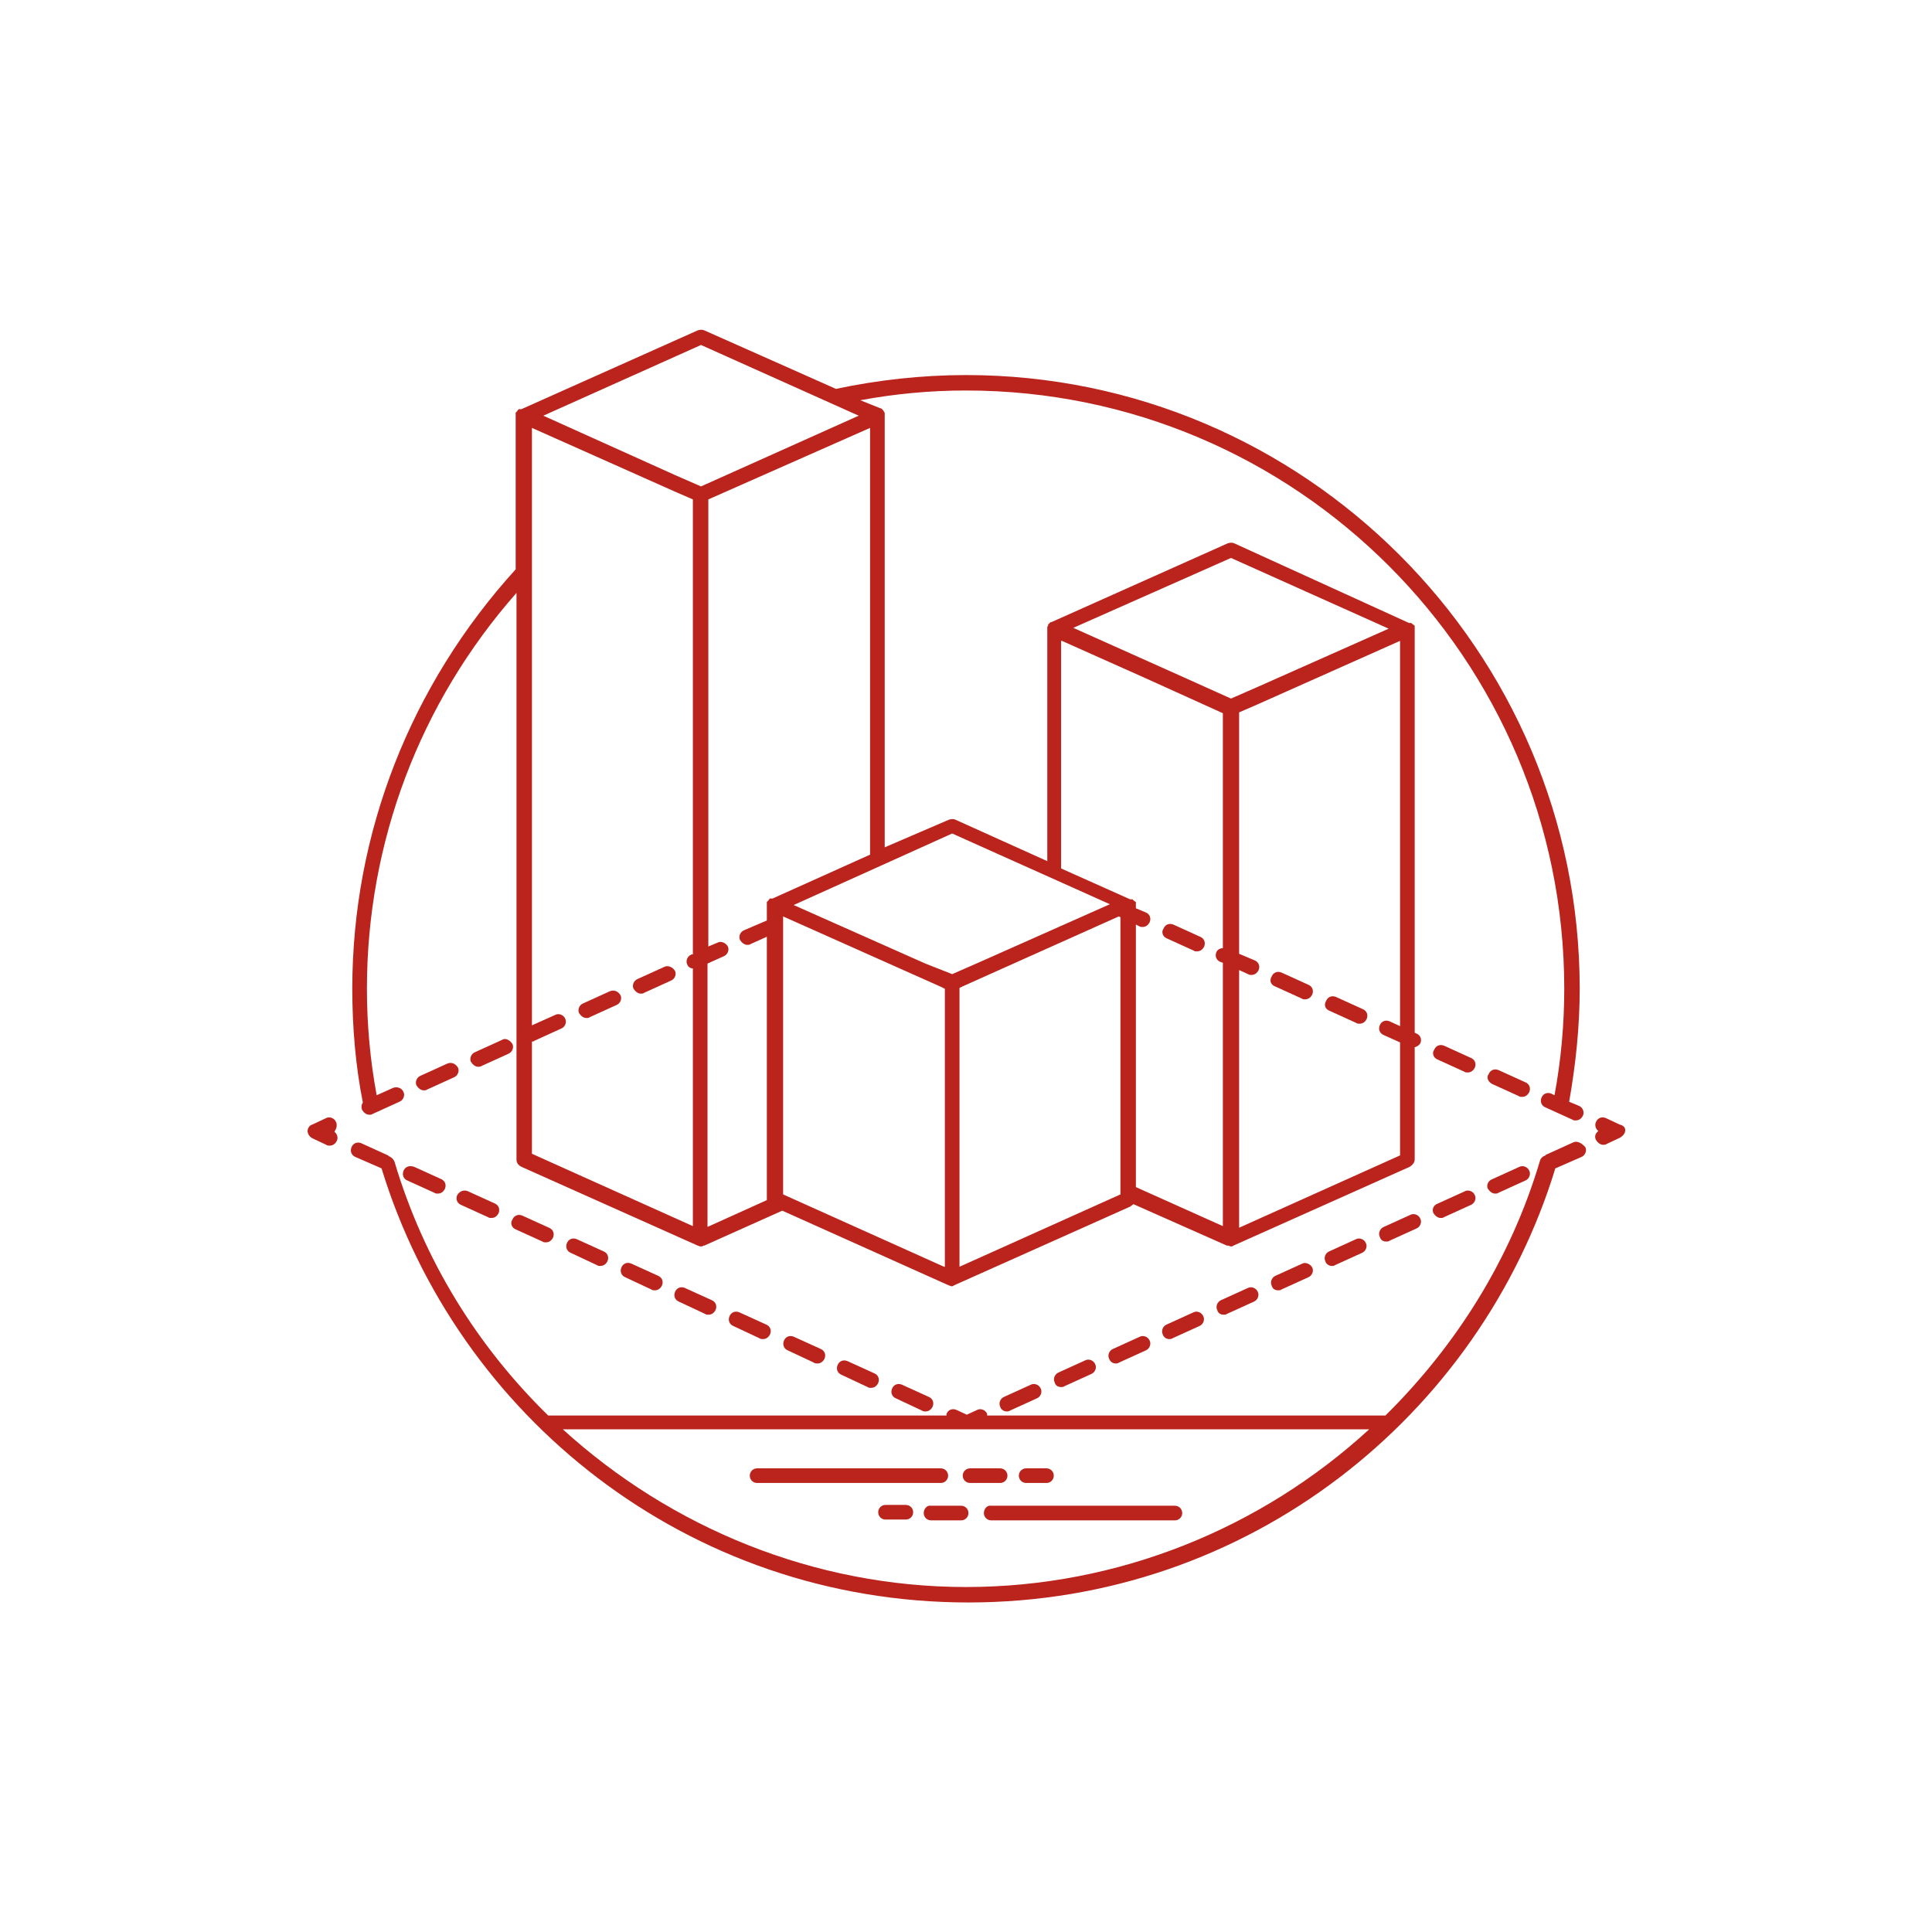
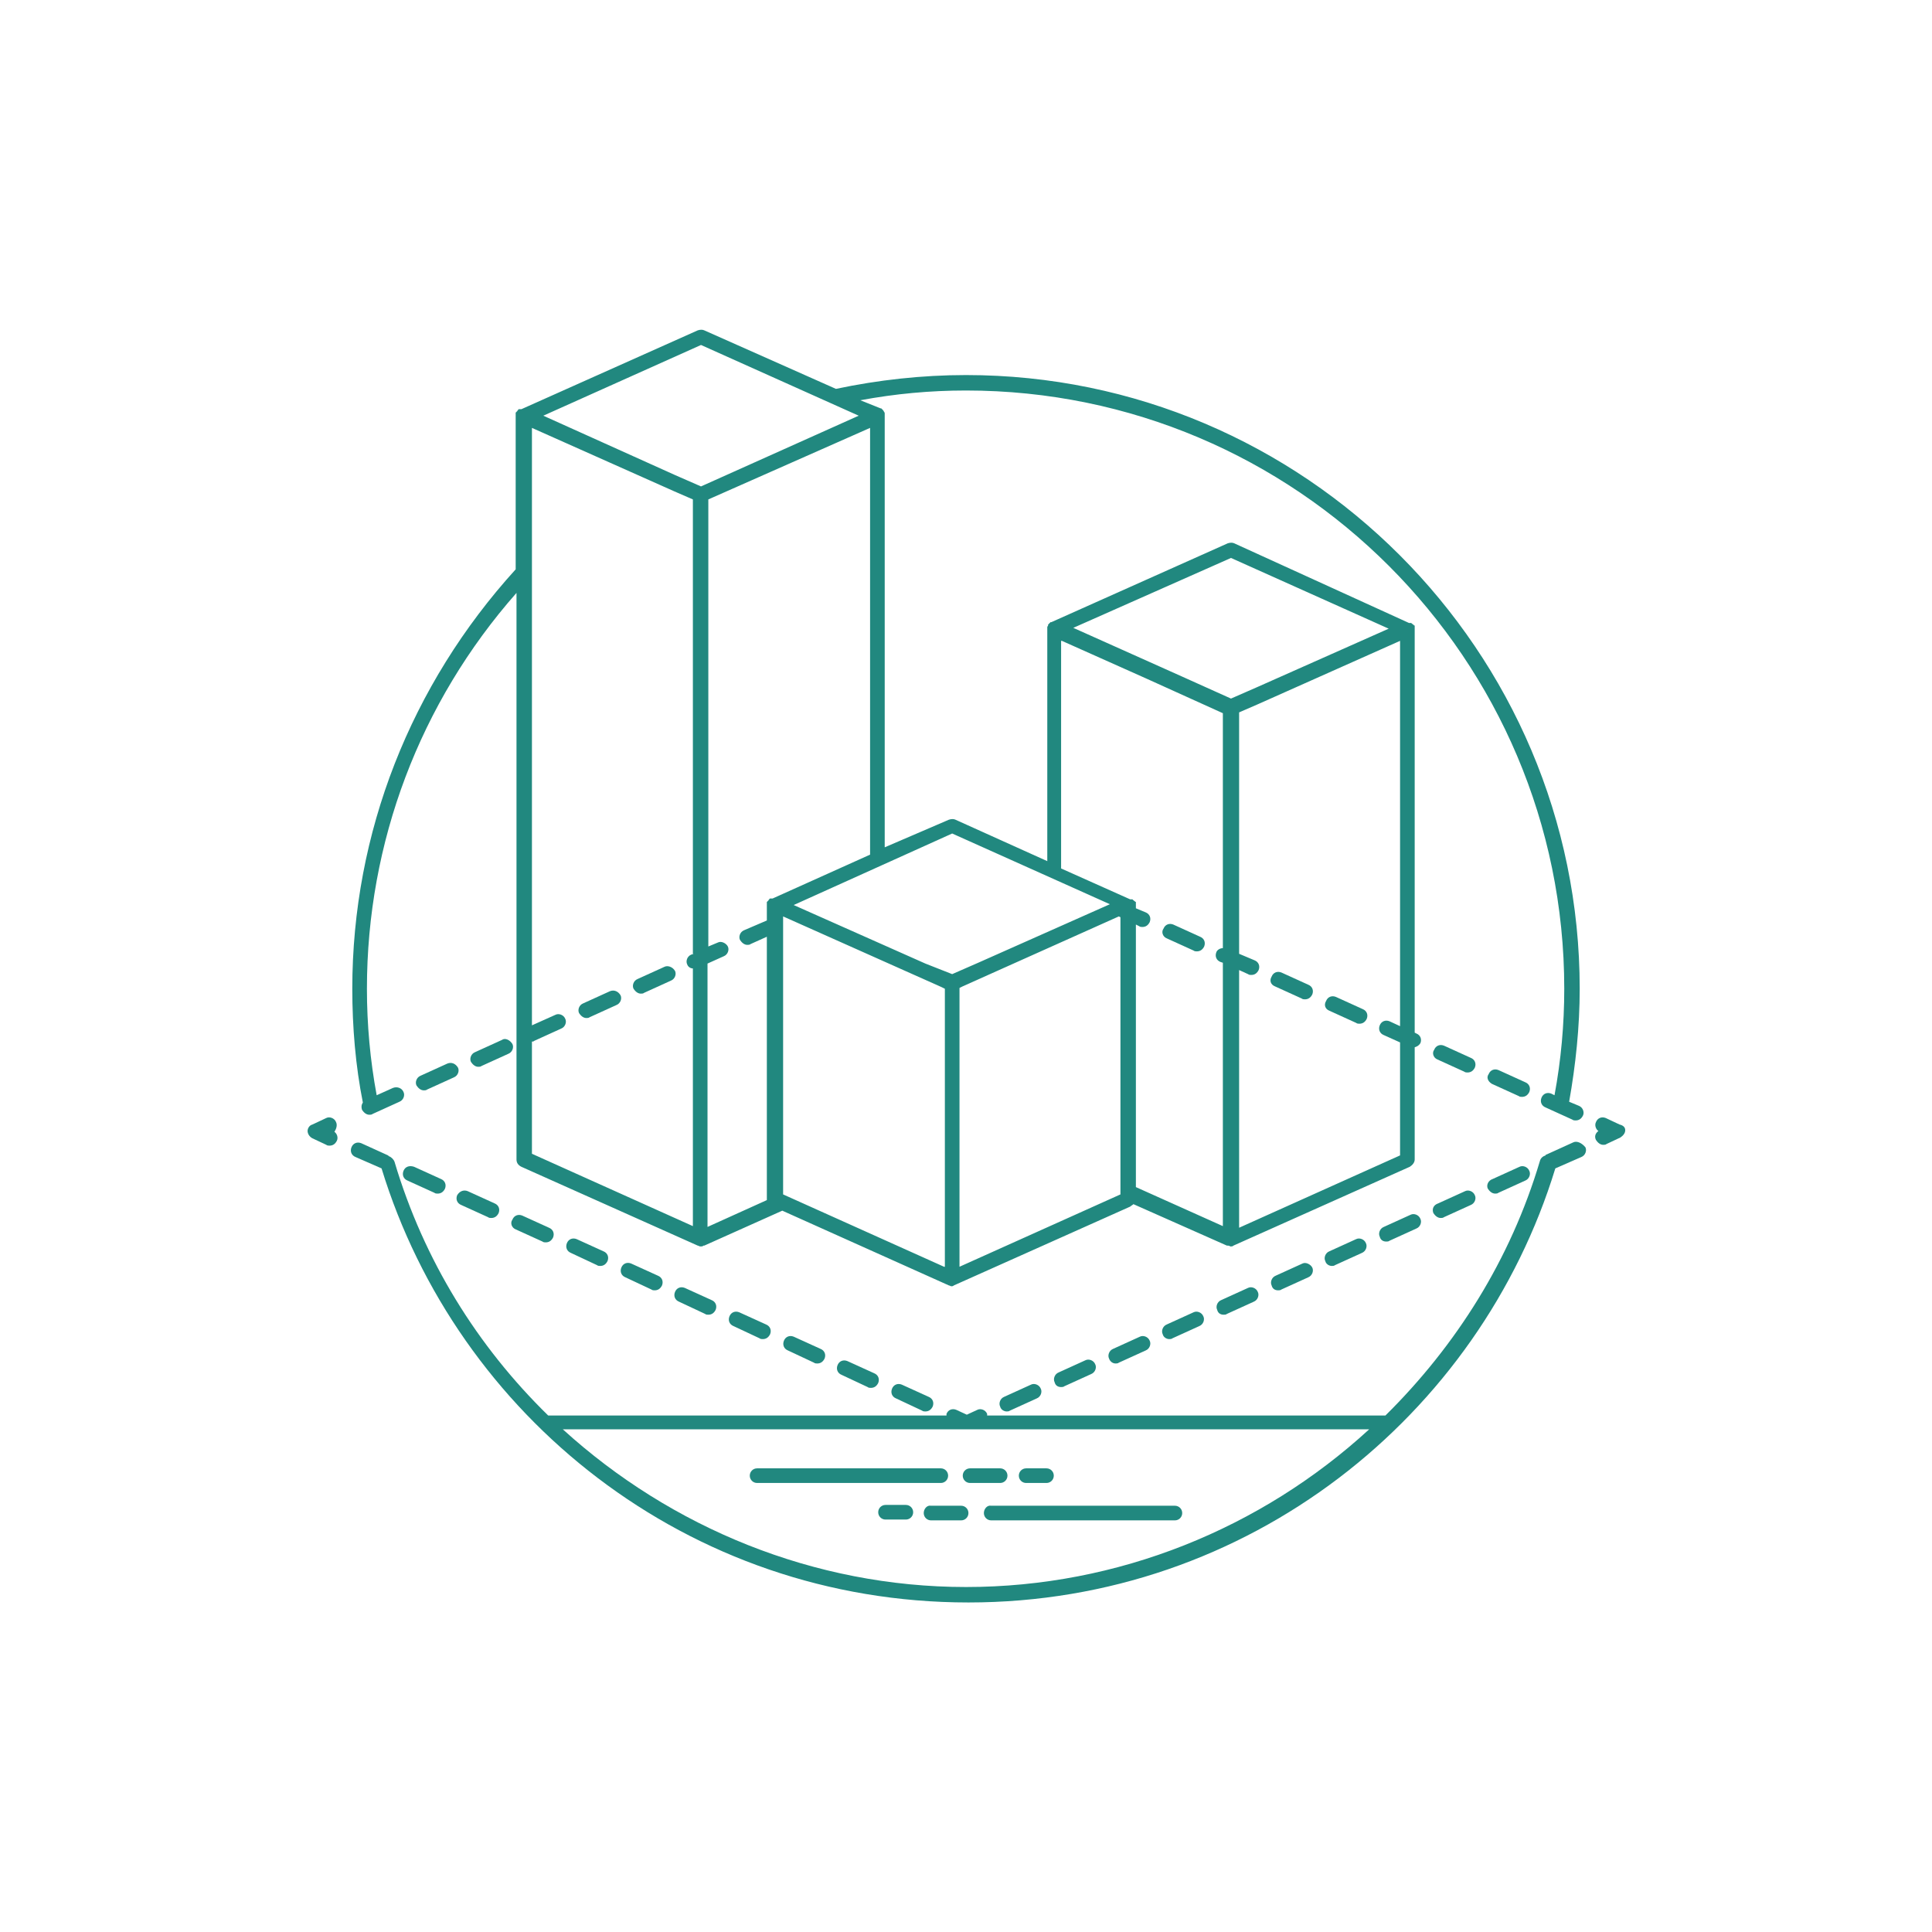
<svg xmlns="http://www.w3.org/2000/svg" width="100" height="100">
-   <svg fill="#bb241d" transform="matrix(.69 0 0 .69 15.5 15.5)" viewBox="0 0 164 164">
+   <svg fill="#21887f" transform="matrix(.69 0 0 .69 15.5 15.5)" viewBox="0 0 164 164">
    <path d="M56.3 145.6h22.6c.5 0 .9-.4.9-.9s-.4-.9-.9-.9H56.3c-.5 0-.9.4-.9.9s.4.9.9.9zM82.5 145.6h3.7c.5 0 .9-.4.9-.9s-.4-.9-.9-.9h-3.7c-.5 0-.9.4-.9.9s.4.9.9.9zM89.4 145.6h2.5c.5 0 .9-.4.9-.9s-.4-.9-.9-.9h-2.5c-.5 0-.9.4-.9.9s.4.9.9.9zM84.2 149.3c0 .5.4.9.9.9h22.6c.5 0 .9-.4.9-.9s-.4-.9-.9-.9H85.1c-.5-.1-.9.4-.9.9zM76.8 149.3c0 .5.4.9.9.9h3.7c.5 0 .9-.4.9-.9s-.4-.9-.9-.9h-3.7c-.5-.1-.9.4-.9.9zM74.6 148.3h-2.5c-.5 0-.9.4-.9.9s.4.9.9.9h2.5c.5 0 .9-.4.9-.9s-.4-.9-.9-.9zM44.9 82.1l-3.3 1.5c-.5.2-.7.8-.5 1.2.2.3.5.6.9.6.1 0 .3 0 .4-.1l3.3-1.5c.5-.2.7-.8.5-1.2-.3-.5-.9-.7-1.3-.5zM24.9 91.1l-3.3 1.5c-.5.2-.7.8-.5 1.2.2.3.5.6.9.6.1 0 .3 0 .4-.1l3.3-1.5c.5-.2.7-.8.5-1.2-.3-.5-.9-.8-1.3-.5zM38.2 85.1l-3.3 1.5c-.5.2-.7.8-.5 1.2.2.3.5.6.9.6.1 0 .3 0 .4-.1l3.3-1.5c.5-.2.7-.8.5-1.2-.3-.5-.8-.7-1.3-.5zM18.2 94l-3.3 1.5c-.5.2-.7.8-.5 1.2.2.3.5.6.9.6.1 0 .3 0 .4-.1l3.3-1.5c.5-.2.7-.8.5-1.2-.3-.5-.8-.7-1.3-.5zM4.5 101.2c-.2-.5-.8-.7-1.2-.5l-1.7.8c-.4.1-.6.5-.6.8s.2.7.6.9l1.7.8c.1.1.3.1.4.1.4 0 .7-.2.9-.6.2-.4 0-.9-.3-1.1.2-.3.4-.8.2-1.2zM76.6 136.7c.1.1.3.1.4.1.4 0 .7-.2.9-.6.2-.5 0-1-.5-1.2l-3.3-1.5c-.5-.2-1 0-1.2.5-.2.5 0 1 .5 1.2l3.2 1.5zM56.6 127.8c.1.1.3.1.4.1.4 0 .7-.2.9-.6.2-.5 0-1-.5-1.2l-3.3-1.5c-.5-.2-1 0-1.2.5-.2.5 0 1 .5 1.2l3.2 1.5zM43.3 121.8c.1.1.3.1.4.1.4 0 .7-.2.9-.6.2-.5 0-1-.5-1.2l-3.3-1.5c-.5-.2-1 0-1.2.5-.2.5 0 1 .5 1.2l3.2 1.5zM63.3 130.8c.1.1.3.1.4.1.4 0 .7-.2.9-.6.2-.5 0-1-.5-1.2l-3.3-1.5c-.5-.2-1 0-1.2.5-.2.5 0 1 .5 1.2l3.2 1.5zM69.9 133.8c.1.1.3.1.4.1.4 0 .7-.2.9-.6.2-.5 0-1-.5-1.2l-3.3-1.5c-.5-.2-1 0-1.2.5s0 1 .5 1.2l3.2 1.5zM36.6 118.8c.1.1.3.1.4.1.4 0 .7-.2.9-.6.2-.5 0-1-.5-1.2l-3.3-1.5c-.5-.2-1 0-1.2.5-.2.5 0 1 .5 1.2l3.2 1.5zM26.6 114.4l3.3 1.5c.1.1.3.1.4.1.4 0 .7-.2.9-.6.2-.5 0-1-.5-1.2l-3.3-1.5c-.5-.2-1 0-1.2.5-.3.4-.1 1 .4 1.2zM19.4 110.2c-.2.5 0 1 .5 1.2l3.3 1.5c.1.1.3.1.4.1.4 0 .7-.2.9-.6.2-.5 0-1-.5-1.2l-3.3-1.5c-.5-.2-1 0-1.3.5zM49.9 124.8c.1.1.3.1.4.1.4 0 .7-.2.9-.6.2-.5 0-1-.5-1.2l-3.3-1.5c-.5-.2-1 0-1.2.5-.2.5 0 1 .5 1.2l3.2 1.5zM12.8 107.2c-.2.5 0 1 .5 1.2l3.3 1.5c.1.1.3.1.4.1.4 0 .7-.2.9-.6.2-.5 0-1-.5-1.2l-3.3-1.5c-.6-.2-1.1 0-1.3.5z" />
    <path d="M156.7 103.7l-3.3 1.5s-.1 0-.1.1c-.3.1-.6.3-.7.7-3.6 12.1-10.3 22.7-19 31.3h-49v-.2c-.2-.5-.8-.7-1.2-.5l-1.3.6-1.3-.6c-.5-.2-1 0-1.2.5v.2h-49c-8.7-8.5-15.3-19.1-18.9-31.2-.1-.3-.4-.6-.7-.7l-.1-.1-3.3-1.5c-.5-.2-1 0-1.2.5-.2.5 0 1 .5 1.2l3.2 1.4c9.3 30.4 37.6 53.4 72.2 53.4 34.5 0 62.9-23 72.2-53.4l3.2-1.4c.5-.2.7-.8.5-1.2-.5-.6-1.1-.8-1.5-.6zM82 158.4c-18.7 0-36.3-7.3-49.6-19.4h99.2c-13.3 12.2-30.9 19.4-49.6 19.4z" />
    <path d="M113.7 124.9c.1 0 .3 0 .4-.1l3.3-1.5c.5-.2.7-.8.5-1.2-.2-.5-.8-.7-1.2-.5l-3.3 1.5c-.5.2-.7.8-.5 1.2.1.4.4.6.8.6zM120.4 121.9c.1 0 .3 0 .4-.1l3.3-1.5c.5-.2.7-.8.5-1.2s-.8-.7-1.2-.5l-3.3 1.5c-.5.2-.7.8-.5 1.2.1.4.4.6.8.6zM127 118.9c.1 0 .3 0 .4-.1l3.3-1.5c.5-.2.7-.8.5-1.2-.2-.5-.8-.7-1.2-.5l-3.3 1.5c-.5.2-.7.8-.5 1.2.1.4.5.6.8.6zM133.7 115.9c.1 0 .3 0 .4-.1l3.3-1.5c.5-.2.7-.8.5-1.2-.2-.5-.8-.7-1.2-.5l-3.3 1.5c-.5.2-.7.8-.5 1.2.1.4.4.6.8.6zM146.2 109.4c.2.3.5.6.9.6.1 0 .3 0 .4-.1l3.3-1.5c.5-.2.7-.8.5-1.2-.2-.5-.8-.7-1.2-.5l-3.3 1.5c-.6.2-.8.8-.6 1.2zM139.5 112.4c.2.3.5.6.9.6.1 0 .3 0 .4-.1l3.3-1.5c.5-.2.7-.8.5-1.2-.2-.5-.8-.7-1.2-.5l-3.3 1.5c-.6.2-.8.7-.6 1.2zM87 136.8c.1 0 .3 0 .4-.1l3.3-1.5c.5-.2.7-.8.5-1.2-.2-.5-.8-.7-1.2-.5l-3.3 1.5c-.5.2-.7.8-.5 1.2.1.4.5.6.8.6zM93.7 133.8c.1 0 .3 0 .4-.1l3.3-1.5c.5-.2.7-.8.5-1.2-.2-.5-.8-.7-1.2-.5l-3.3 1.5c-.5.2-.7.8-.5 1.2.1.4.4.6.8.6zM100.4 130.9c.1 0 .3 0 .4-.1l3.3-1.5c.5-.2.7-.8.5-1.2-.2-.5-.8-.7-1.2-.5l-3.3 1.5c-.5.2-.7.8-.5 1.2.1.3.4.6.8.6zM107 127.9c.1 0 .3 0 .4-.1l3.3-1.5c.5-.2.7-.8.5-1.2-.2-.5-.8-.7-1.2-.5l-3.3 1.5c-.5.2-.7.8-.5 1.2.1.4.5.6.8.6zM162.4 101.5l-1.7-.8c-.5-.2-1 0-1.2.5-.2.4 0 .9.3 1.1-.4.3-.5.7-.3 1.1.2.3.5.6.9.6.1 0 .3 0 .4-.1l1.7-.8c.3-.2.6-.5.6-.9s-.3-.6-.7-.7zM157.4 99.2l-1.2-.5c.8-4.5 1.3-9.2 1.3-13.9 0-41.6-33.9-75.5-75.5-75.5-5.4 0-10.8.6-16 1.7L49.8 3.8c-.2-.1-.5-.1-.8 0l-21.7 9.7h-.1-.1-.1s-.1 0-.1.1l-.1.1s0 .1-.1.1c0 0 0 .1-.1.1v19.3C13.7 47.4 6.5 65.6 6.5 84.8c0 4.7.4 9.5 1.3 14-.2.3-.2.6-.1.9.2.3.5.6.9.6.1 0 .3 0 .4-.1l3.3-1.5c.5-.2.7-.8.5-1.2-.2-.5-.8-.7-1.3-.5l-2 .9c-.8-4.3-1.2-8.7-1.2-13.1 0-18 6.5-35.2 18.4-48.7v69.7c0 .4.2.7.6.9l21.7 9.7c.1 0 .2.1.3.1h.1c.1 0 .2 0 .3-.1h.1l9.6-4.3 20.5 9.2c.1 0 .2.1.3.1.1 0 .2 0 .3-.1l21.7-9.7c.1-.1.3-.2.4-.3l11.5 5.1h.1c.1 0 .2 0 .3.1h.1c.1 0 .2 0 .3-.1l21.7-9.7c.3-.2.6-.5.6-.9V92c.3-.1.5-.2.7-.5.2-.5 0-1-.5-1.2l-.2-.1V40.5v-.2-.1c0-.1 0-.1-.1-.1 0 0 0-.1-.1-.1l-.1-.1s-.1 0-.1-.1h-.1-.1-.1L115 30c-.2-.1-.5-.1-.8 0l-21.7 9.7h-.1l-.1.1-.1.1-.1.1v.1c0 .1-.1.1-.1.2V69.1L80.7 64c-.2-.1-.5-.1-.8 0L72 67.4V14.3 14c0-.1-.1-.2-.1-.2 0-.1-.1-.1-.1-.2 0 0-.1 0-.1-.1 0 0-.1 0-.1-.1h-.1l-2.5-1c4.3-.8 8.6-1.2 13-1.2 40.6 0 73.6 33 73.6 73.6 0 4.4-.4 8.8-1.2 13.1l-.4-.2c-.5-.2-1 0-1.2.5-.2.5 0 1 .5 1.2l3.3 1.5c.1.1.3.1.4.1.4 0 .7-.2.9-.6.2-.4 0-1-.5-1.2zM48.5 80.5l-.3.1c-.5.2-.7.8-.5 1.2.1.3.4.5.7.5V114l-19.8-8.9V91.3c.1 0 .2 0 .3-.1l3.3-1.5c.5-.2.7-.8.5-1.2-.2-.5-.8-.7-1.2-.5l-2.9 1.3V15.8l17.5 7.8 2.3 1v55.9zm.9-57.5l-3.2-1.4L30 14.3l19.4-8.7 19.4 8.7L49.4 23zm29.9 96l-19.8-8.9V75.9L79 84.6l.4.2V119zm21.7-9.1v.2L81.2 119V84.7l.4-.2 19.2-8.6.2.1v33.9zm34.4-20.5l-1.3-.6c-.5-.2-1 0-1.2.5-.2.5 0 1 .5 1.2l2 .9v13.9l-19.8 8.9V82.5l1.1.5c.1.1.3.1.4.1.4 0 .7-.2.9-.6.2-.5 0-1-.5-1.2l-1.9-.8V50.8l2.3-1 17.5-7.8v47.4zm-20.8-57.6l19.4 8.7-16.2 7.2-3.2 1.4-6-2.7-13.4-6 19.4-8.6zM93.8 42l10.3 4.6 9.5 4.3v28.9c-.3 0-.7.2-.8.5-.2.5 0 1 .5 1.2l.3.1V114l-10.7-4.8V76.9l.4.2c.1.1.3.1.4.1.4 0 .7-.2.9-.6.2-.5 0-1-.5-1.2l-1.2-.5v-.4-.2-.1c0-.1 0-.1-.1-.1 0 0 0-.1-.1-.1l-.1-.1s-.1 0-.1-.1h-.1-.1-.1L93.7 70V42zM80.3 65.7l19.4 8.7-16.2 7.2-3.2 1.4-3.3-1.3-16.2-7.2 19.5-8.8zM70.2 15.8v52.5l-12 5.4h-.1-.1-.1s-.1 0-.1.1l-.1.1s0 .1-.1.1c0 0 0 .1-.1.1v2.3l-2.8 1.2c-.5.2-.7.8-.5 1.2.2.3.5.6.9.6.1 0 .3 0 .4-.1l2-.9v32.4l-7.3 3.3V81.7l2-.9c.5-.2.7-.8.5-1.2s-.8-.7-1.2-.5l-1.2.5v-55l19.9-8.8z" />
    <path d="M106.7 78.6l3.3 1.5c.1.1.3.1.4.1.4 0 .7-.2.9-.6.2-.5 0-1-.5-1.2l-3.3-1.5c-.5-.2-1 0-1.2.5-.3.4-.1 1 .4 1.2zM120 84.5l3.3 1.5c.1.1.3.1.4.1.4 0 .7-.2.9-.6.2-.5 0-1-.5-1.2l-3.3-1.5c-.5-.2-1 0-1.2.5-.3.5-.1 1 .4 1.2zM140 93.5l3.3 1.5c.1.1.3.1.4.1.4 0 .7-.2.9-.6.2-.5 0-1-.5-1.2l-3.3-1.5c-.5-.2-1 0-1.2.5-.3.4-.1 1 .4 1.2zM126.7 87.5L130 89c.1.1.3.1.4.1.4 0 .7-.2.9-.6.2-.5 0-1-.5-1.2l-3.3-1.5c-.5-.2-1 0-1.2.5-.3.5-.1 1 .4 1.2zM146.7 96.5L150 98c.1.1.3.1.4.1.4 0 .7-.2.9-.6.2-.5 0-1-.5-1.2l-3.3-1.5c-.5-.2-1 0-1.2.5-.3.4-.1.9.4 1.2z" />
  </svg>
</svg>
